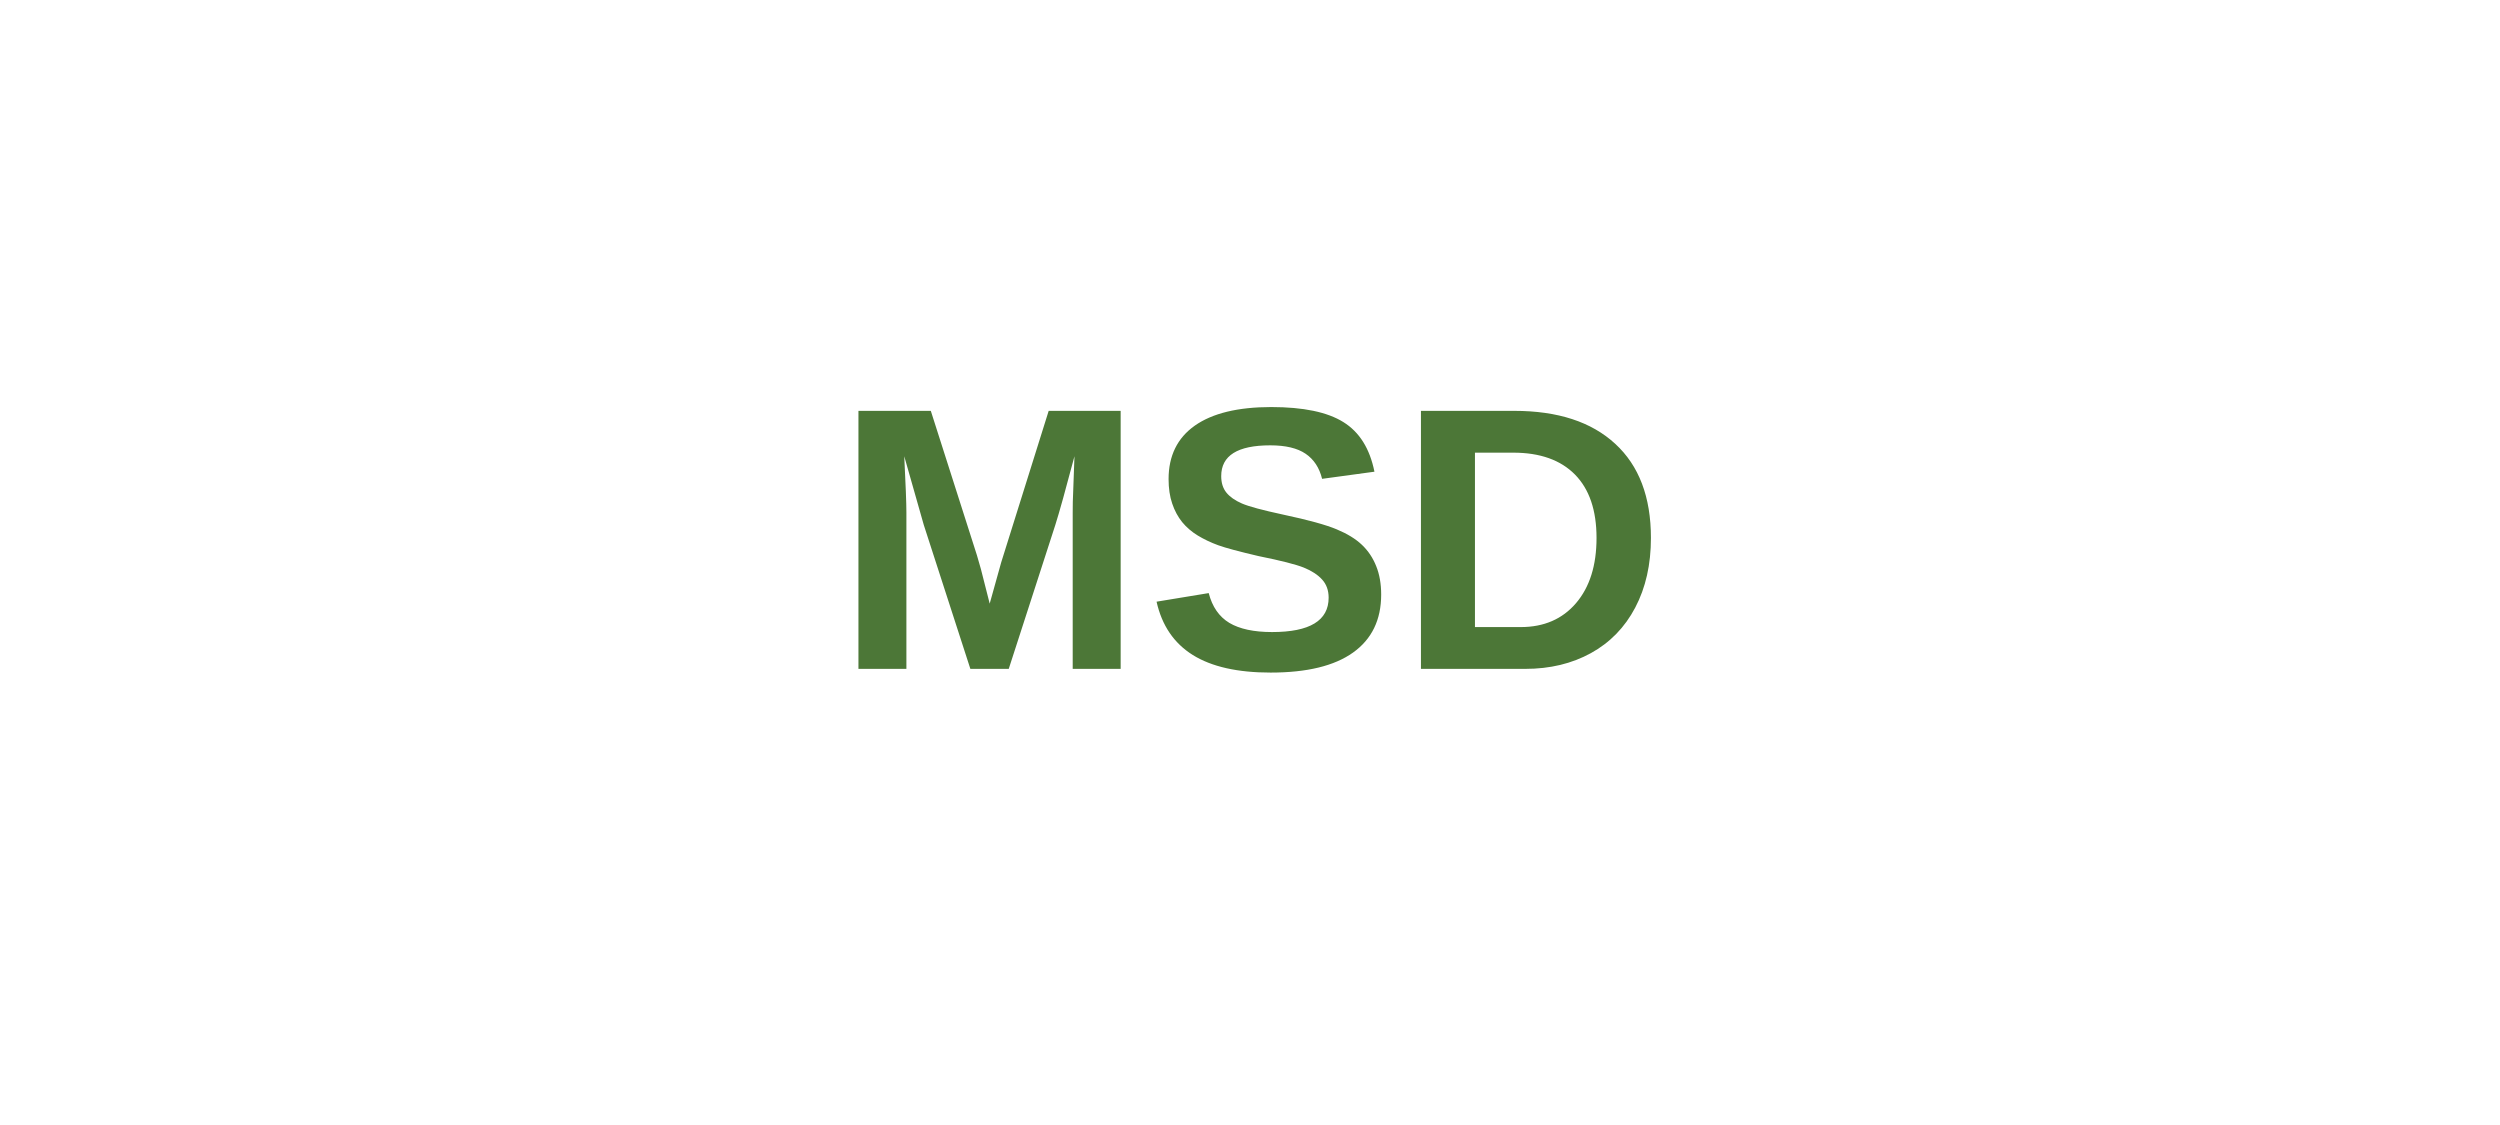
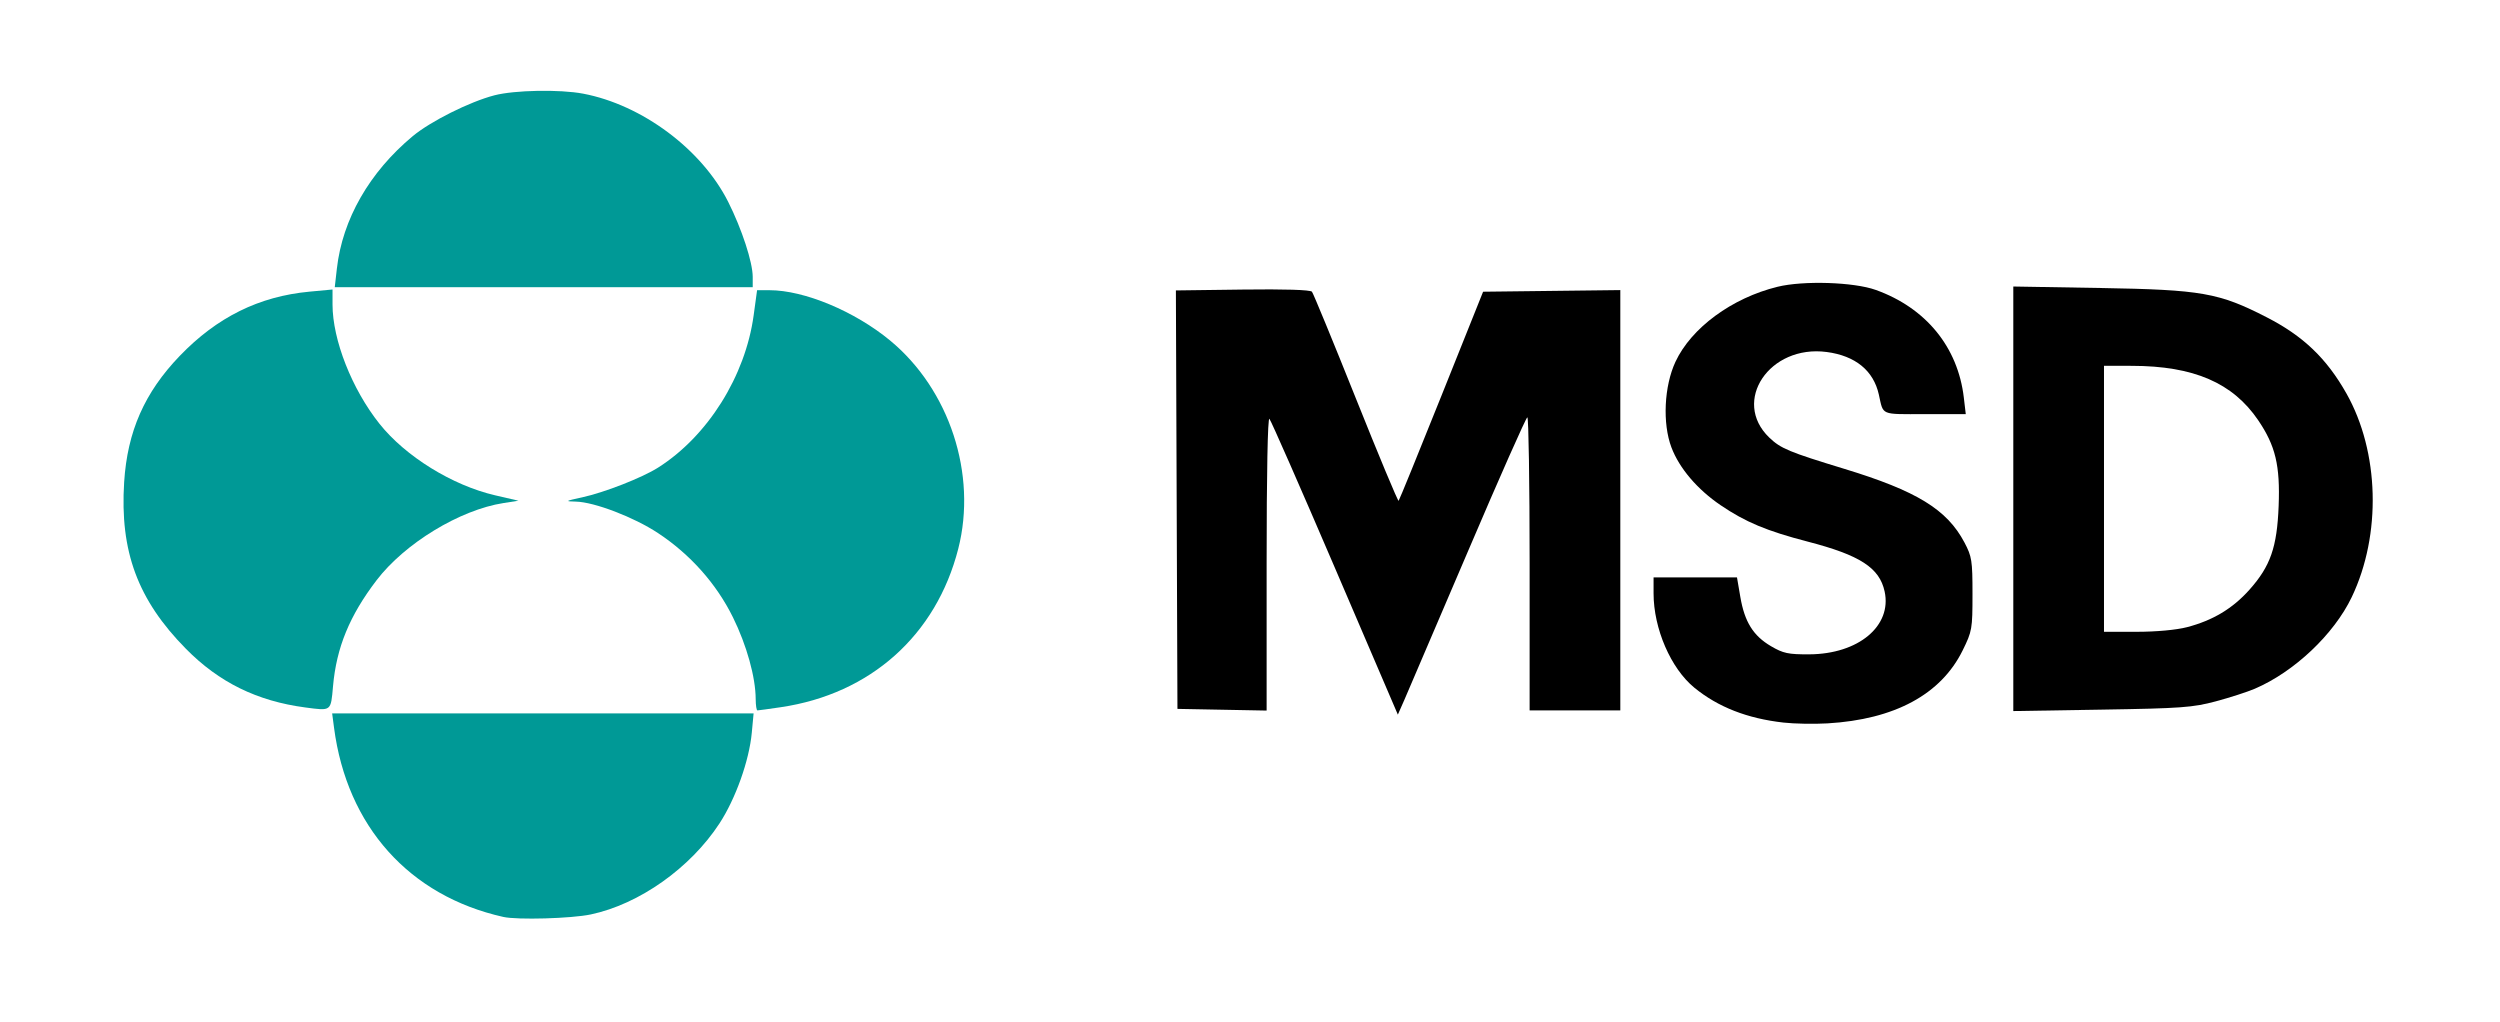
- <svg xmlns="http://www.w3.org/2000/svg" viewBox="0 0 400 180" role="img" aria-label="MSD logo">
-   <text x="50%" y="50%" dominant-baseline="middle" text-anchor="middle" font-family="Arial, sans-serif" font-size="60" font-weight="700" fill="#4c7737">MSD</text>
+ <svg xmlns="http://www.w3.org/2000/svg" width="827" height="338" version="1.1">
+   <path d="m166.5 303.32c-31.125-6.966-51.724-29.982-55.999-62.57l-0.623-4.75h69.706 69.706l-0.597 6.39c-0.862 9.233-5.355 21.838-10.697 30.011-9.644 14.755-26.537 26.701-42.56 30.095-6.406 1.357-24.28 1.866-28.936 0.824z" fill="#009996" />
+   <path d="m590 239.03c-12.001-1.351-21.652-5.124-29.5-11.533-7.79-6.362-13.5-19.562-13.5-31.207v-5.29h13.797 13.797l1.11 6.482c1.413 8.25 4.263 12.827 10.133 16.273 4.054 2.38 5.707 2.733 12.663 2.699 16.261-0.078 27.408-9.371 24.937-20.788-1.698-7.842-8.118-12.004-25.464-16.504-13.5-3.503-20.579-6.462-28.788-12.037-7.722-5.244-13.671-12.234-16.276-19.125-2.999-7.934-2.421-20.26 1.329-28.309 5.228-11.224 18.693-21.123 33.763-24.823 8.561-2.101 25.223-1.569 32.5 1.039 16.571 5.939 27.166 18.891 29.131 35.613l0.644 5.479h-13.57c-14.862 0-13.617 0.533-15.19-6.5-1.771-7.92-7.753-12.799-17.233-14.057-18.925-2.51-31.542 16.272-19.013 28.304 3.768 3.619 6.552 4.78 24.731 10.318 24.049 7.325 34.067 13.459 39.84 24.395 2.454 4.648 2.66 5.975 2.66 17.061 0 11.541-0.13 12.284-3.25 18.623-7.174 14.572-22.525 22.857-44.75 24.152-4.4 0.256-10.925 0.137-14.5-0.265z" />
+   <path d="m441.628 187.949c-11.43-26.647-21.197-48.876-21.705-49.399-0.565-0.581-0.924 17.96-0.924 47.777v48.727l-14.75-0.277-14.75-0.277-0.257-69.213-0.257-69.213 22.093-0.287c13.873-0.18 22.398 0.085 22.913 0.713 0.451 0.55 6.991 16.433 14.534 35.297 7.543 18.863 13.904 34.106 14.136 33.874s6.616-15.891 14.185-34.797l13.763-34.374 45.39-0.538v69.519 69.519h-15-15v-48.5c0-26.675-0.338-48.481-0.75-48.458-0.412 0.023-9.238 19.936-19.613 44.25-10.375 24.314-19.845 46.435-21.045 49.157l-2.182 4.949-20.781-48.449z" />
+   <path d="m101 234.03c-15.955-2.111-28.55-8.301-39.5-19.412-15.942-16.177-21.884-32.208-20.431-55.118 1.064-16.773 6.73-29.641 18.395-41.774 12.296-12.789 26.215-19.682 42.903-21.246l7.633-0.715v4.958c0 11.715 6.413 28.003 15.539 39.468 8.583 10.783 24.09 20.376 38.247 23.659l7.715 1.789-4.961 0.773c-14.436 2.251-32.64 13.326-41.968 25.534-8.928 11.683-13.274 22.256-14.407 35.042-0.743 8.387-0.486 8.189-9.164 7.041z" fill="#009996" />
+   <path d="m249.983 231.25c-0.034-7.245-2.984-17.841-7.533-27.058-5.486-11.114-14.116-20.811-24.795-27.859-7.957-5.252-21.027-10.257-27.155-10.399-3.736-0.087-3.597-0.181 2.1-1.42 7.334-1.596 19.798-6.475 25.073-9.815 16.437-10.409 28.89-30.247 31.638-50.399l1.132-8.299h4.118c11.462 0 28.134 6.946 39.832 16.594 19.707 16.256 28.897 44.31 22.591 68.967-7.316 28.605-29.048 48.004-58.676 52.378-3.955 0.584-7.443 1.062-7.75 1.062-0.307 0-0.566-1.688-0.576-3.75z" fill="#009996" />
+   <path d="m666 94.779v70.219 70.221l29.25-0.473c26.298-0.425 30.104-0.702 37.703-2.732 4.649-1.242 10.464-3.121 12.924-4.176 13.071-5.603 26.208-18.022 32.09-30.338 9.855-20.633 9.139-48.031-1.762-67.328-6.56-11.613-14.276-18.996-26.318-25.182-15.874-8.154-21.508-9.147-55.137-9.721l-28.75-0.49zm30 26.221 9.25 0.018c20.426 0.038 33.347 5.607 41.764 18.002 5.722 8.426 7.283 14.969 6.762 28.346-0.532 13.665-2.711 19.919-9.65 27.705-5.556 6.233-12.121 10.172-20.66 12.396-3.528 0.919-10.208 1.533-16.676 1.533h-10.789v-44-44z" />
+   <path d="m111.439 88.833c1.842-16.277 10.766-31.862 25.061-43.766 5.928-4.937 18.844-11.4 27.053-13.538 6.648-1.731 21.625-2.012 29.338-0.549 19.529 3.704 39.267 18.433 48.008 35.824 4.51 8.974 8.1 19.967 8.1 24.802v3.395h-69.129-69.129l0.698-6.167z" fill="#009996" />
</svg>
